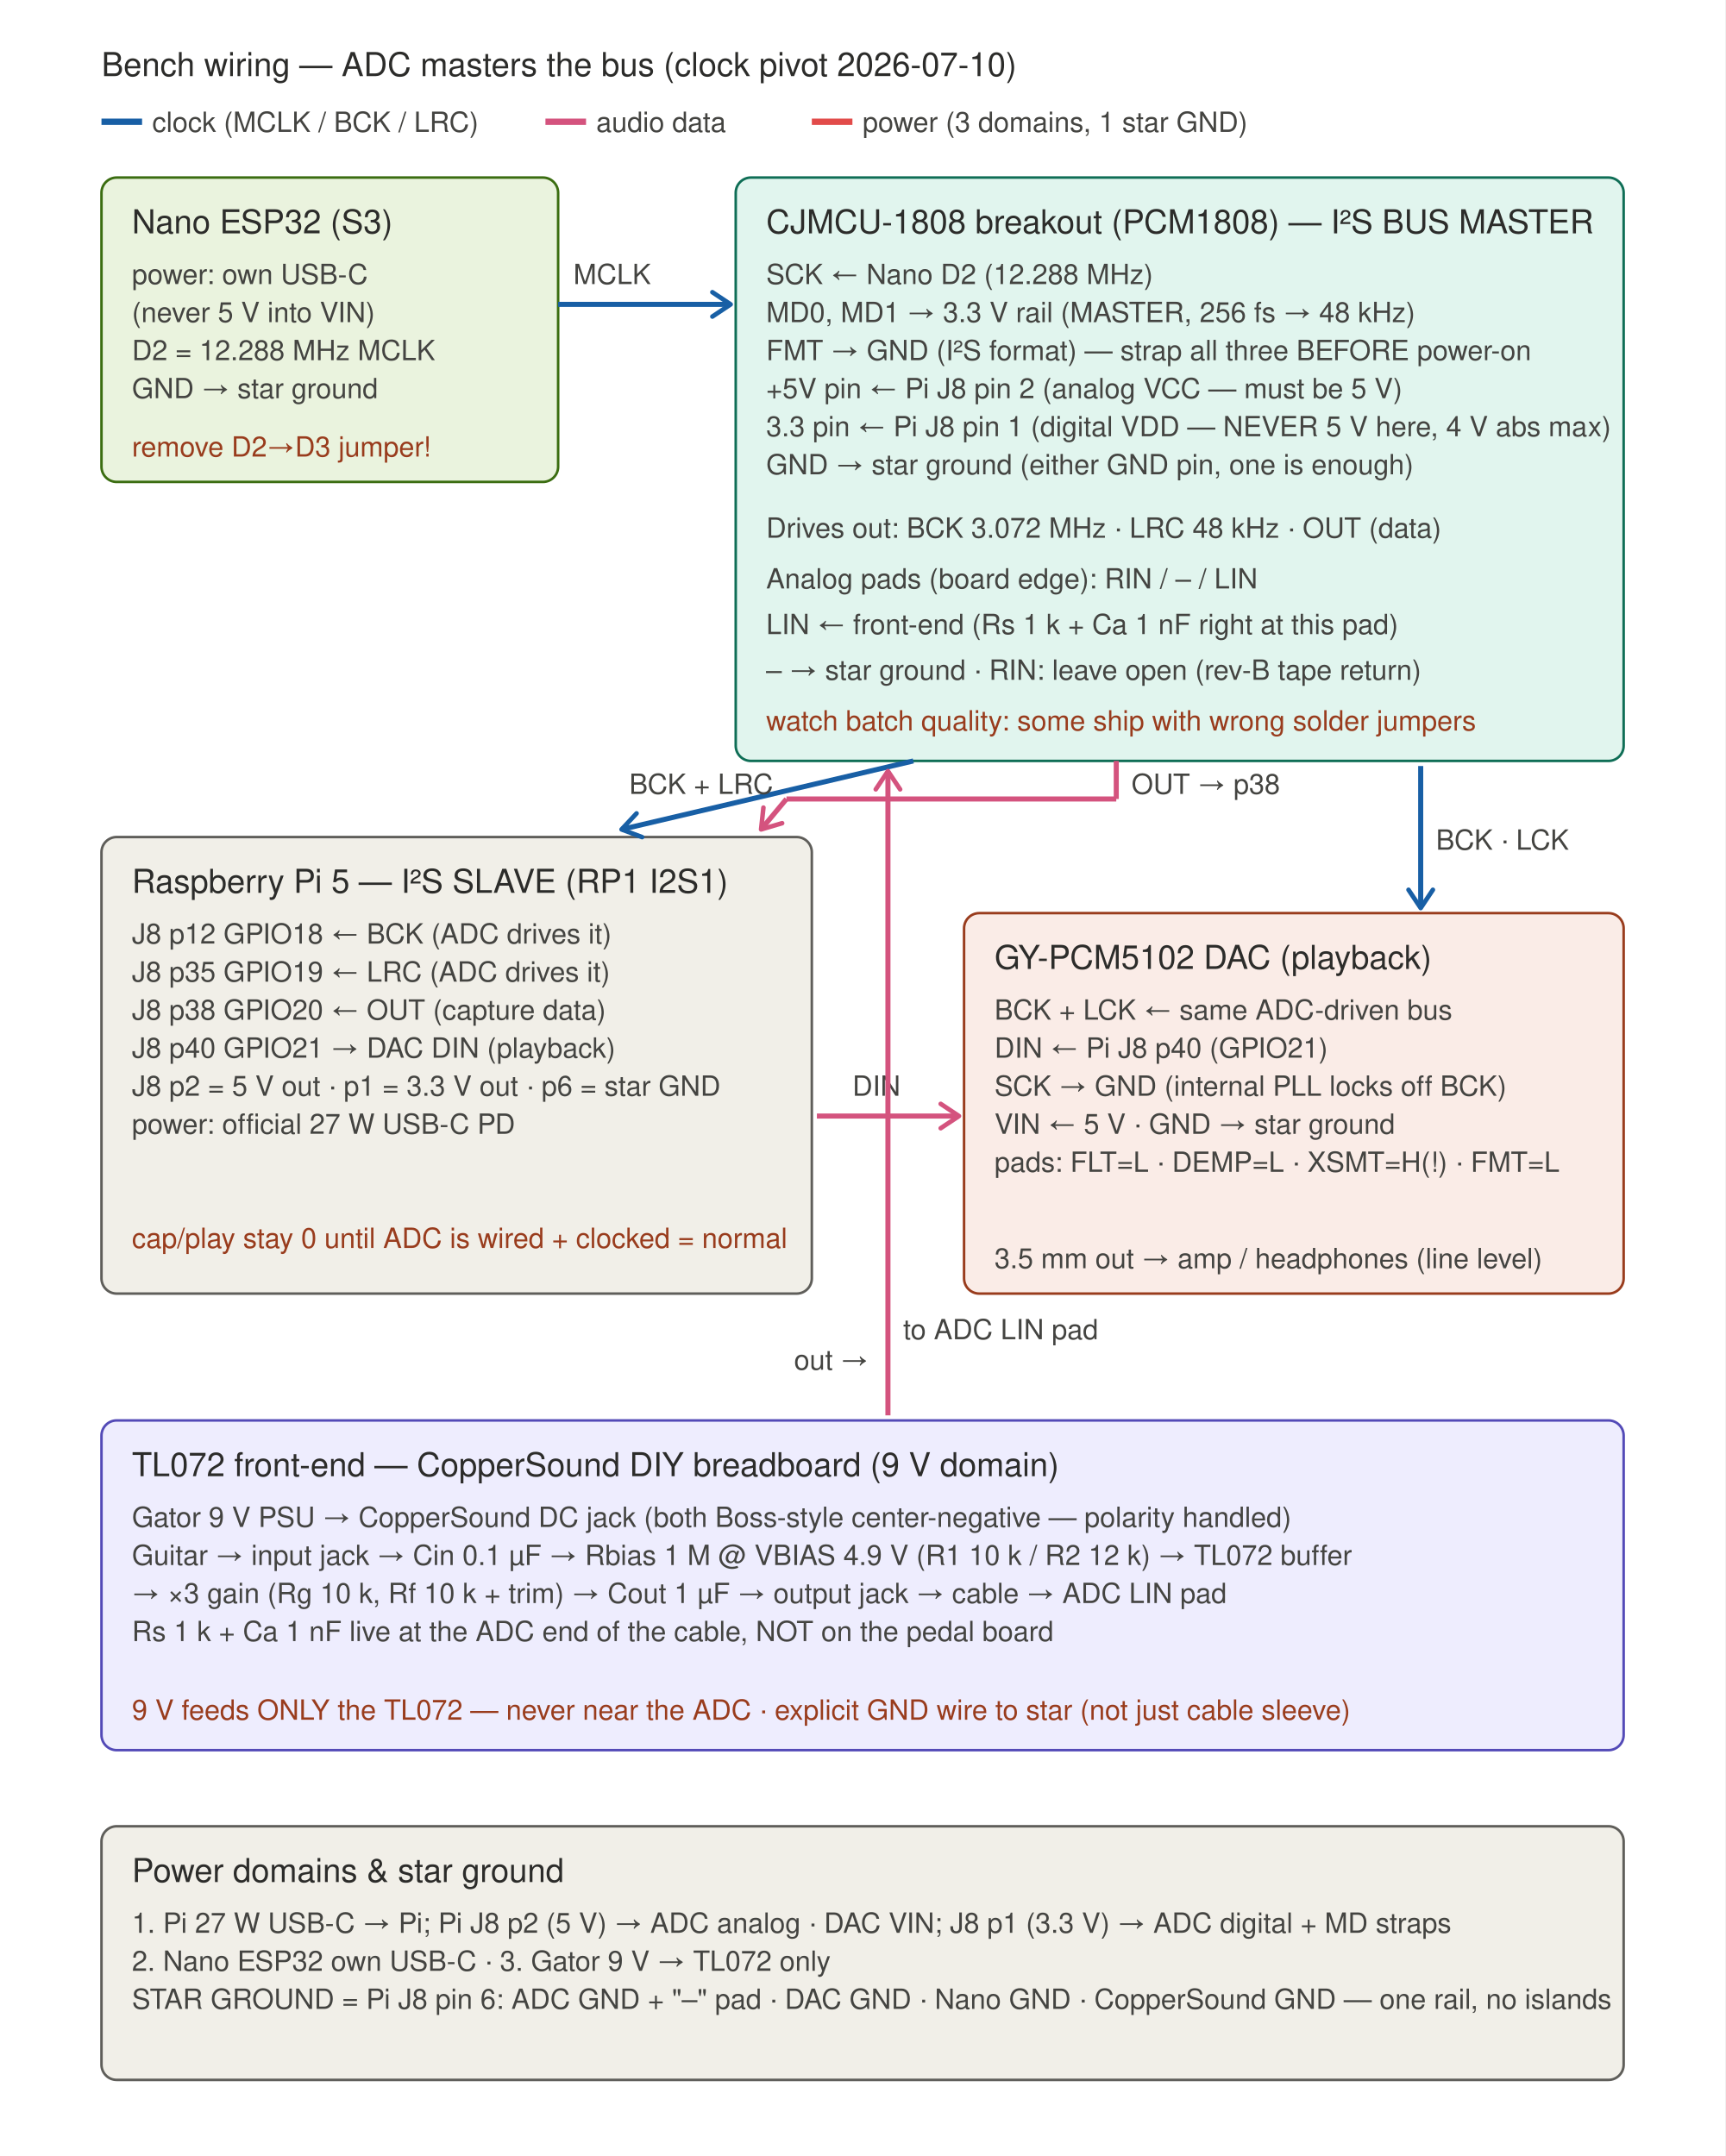
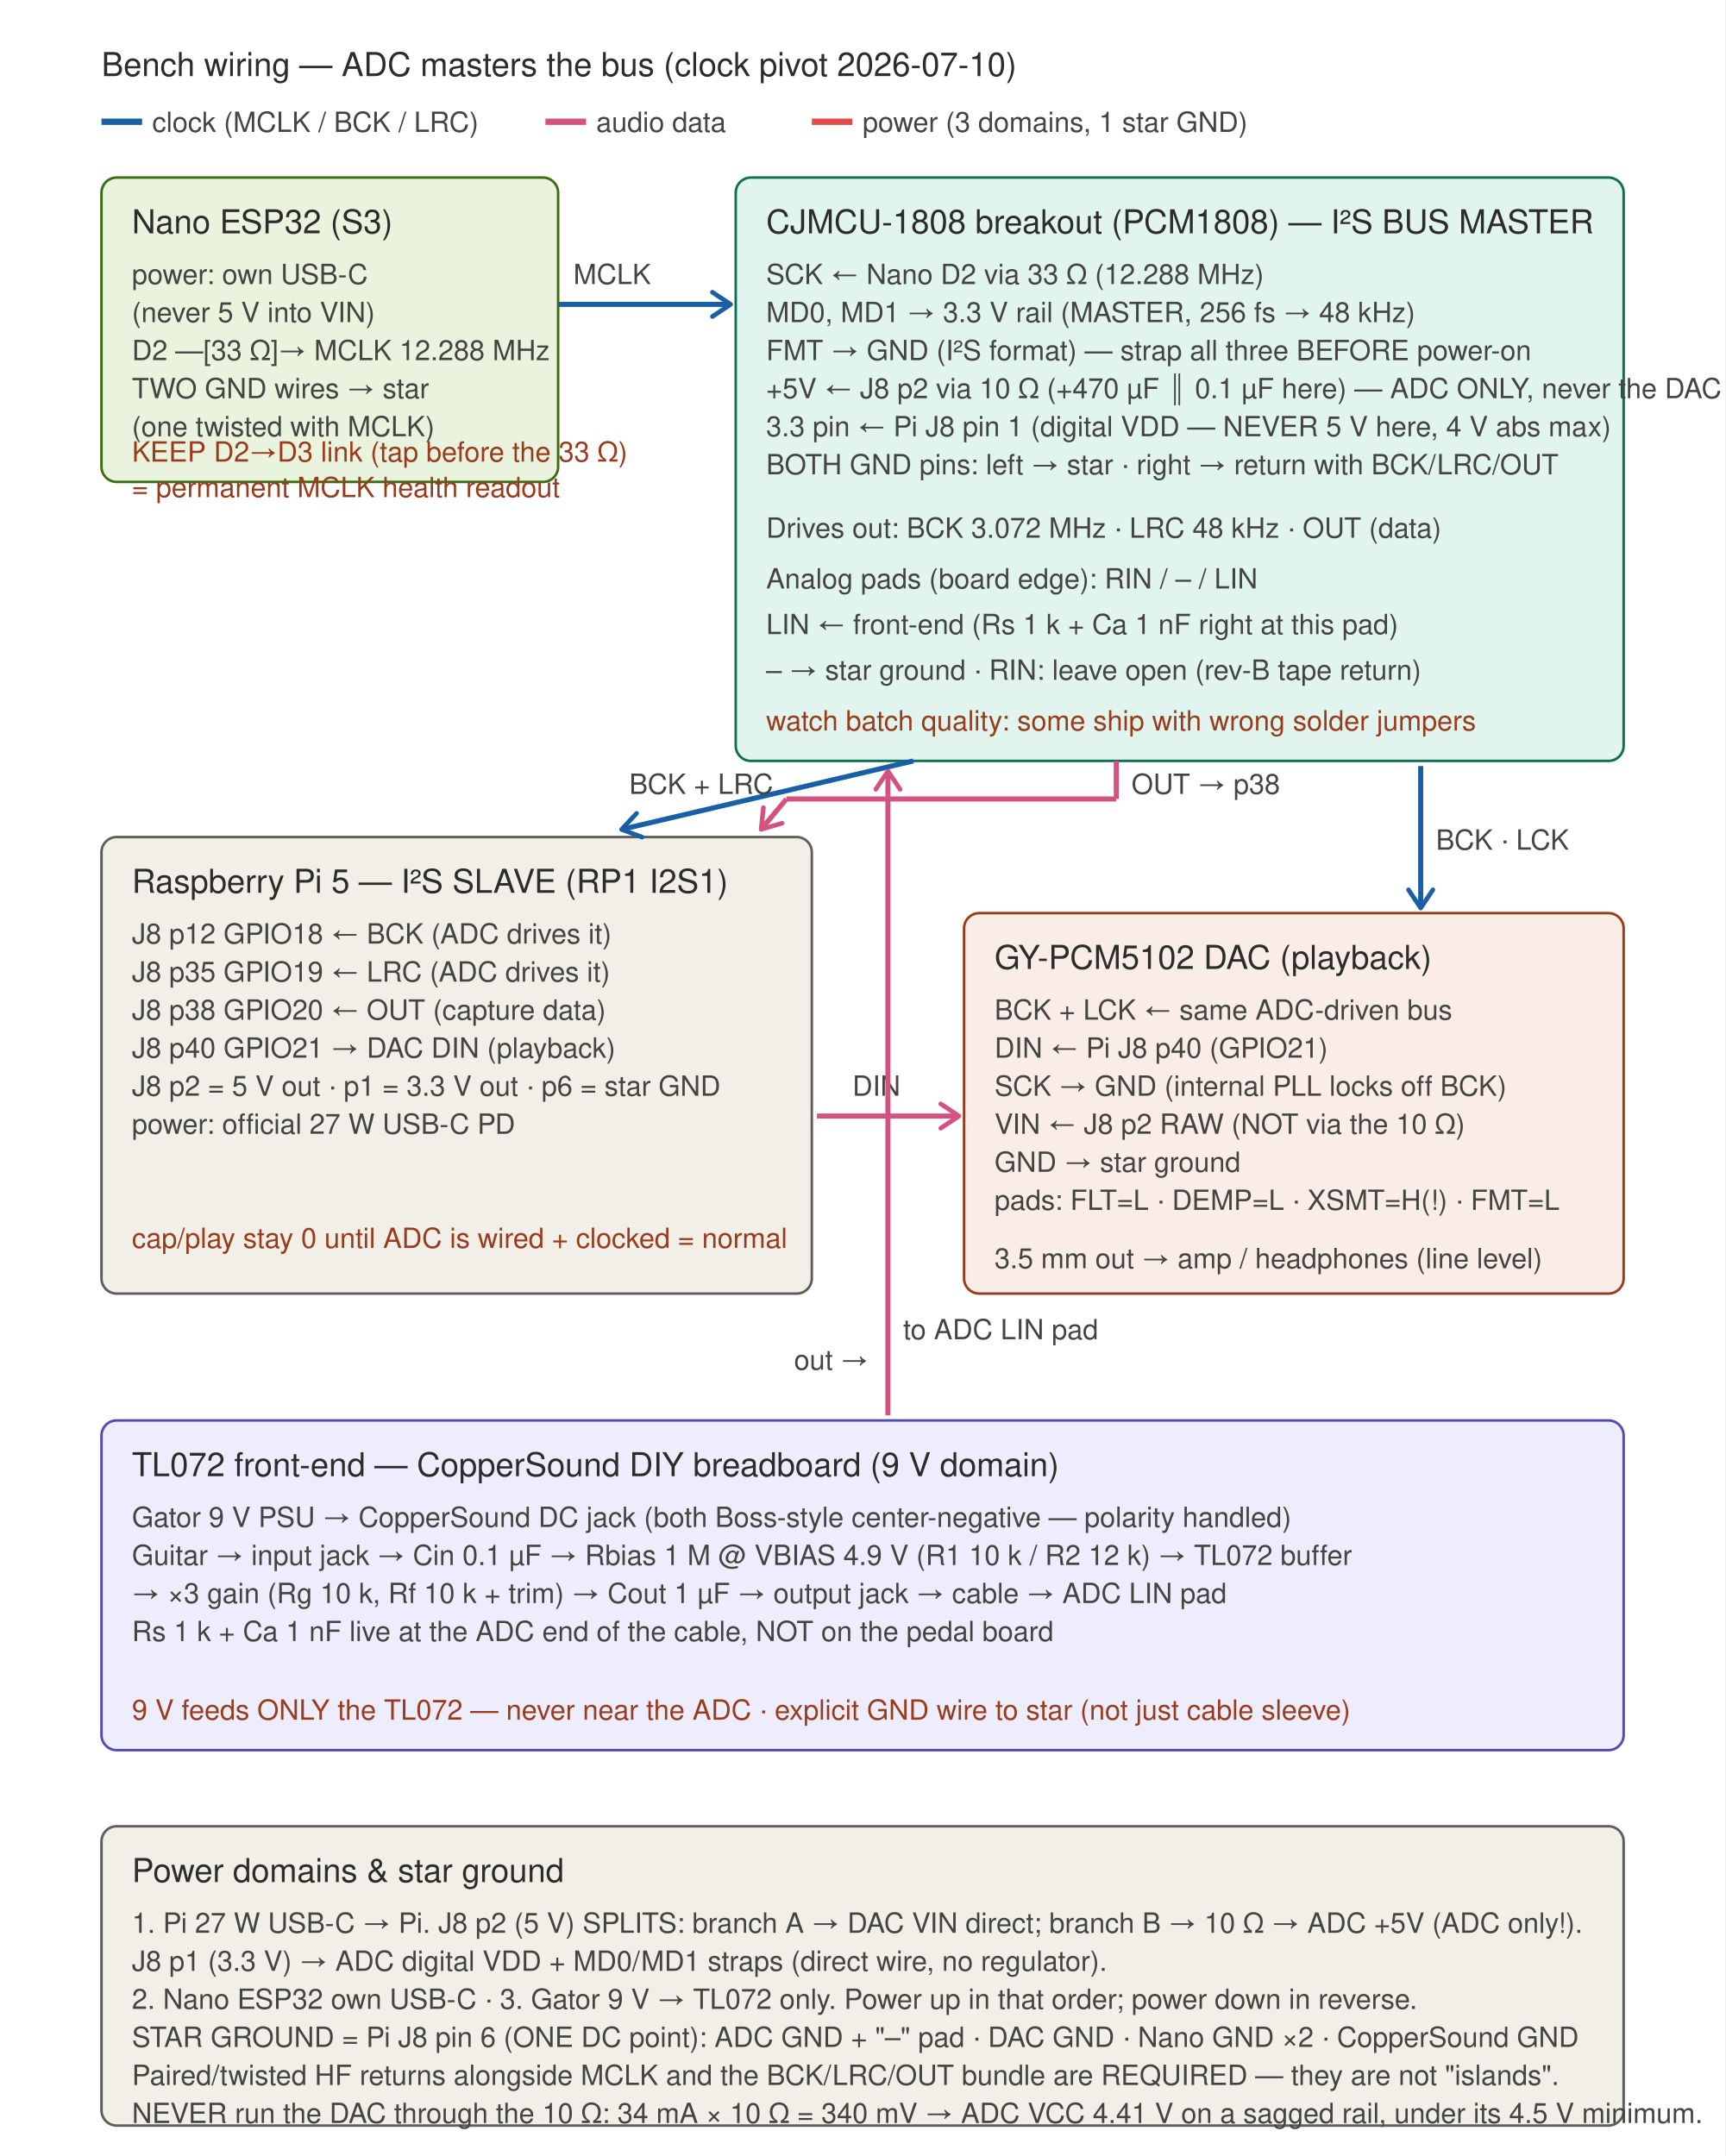
<svg xmlns="http://www.w3.org/2000/svg" width="100%" viewBox="0 0 680 850" role="img">
  <style>
text{font-family:-apple-system,Helvetica,Arial,sans-serif;fill:#2C2C2A}
.t{font-size:13px;font-weight:500}.ts{font-size:11px;fill:#444441}.acc{font-size:11px;font-weight:500;fill:#993C1D}
.gray{fill:#F1EFE8;stroke:#5F5E5A;stroke-width:1}.teal{fill:#E1F5EE;stroke:#0F6E56;stroke-width:1}
.coral{fill:#FAECE7;stroke:#993C1D;stroke-width:1}.purple{fill:#EEEDFE;stroke:#534AB7;stroke-width:1}
.green{fill:#EAF3DE;stroke:#3B6D11;stroke-width:1}
.w{stroke-width:2;fill:none}
</style>
  <defs>
    <marker id="ar" viewBox="0 0 10 10" refX="8" refY="5" markerWidth="6" markerHeight="6" orient="auto-start-reverse">
      <path d="M2 1L8 5L2 9" fill="none" stroke="context-stroke" stroke-width="1.5" stroke-linecap="round" stroke-linejoin="round" />
    </marker>
  </defs>
  <rect x="0" y="0" width="680" height="850" fill="#FFFFFF" />
  <text class="t" x="40" y="30">Bench wiring — ADC masters the bus (clock pivot 2026-07-10)</text>
  <line x1="40" y1="48" x2="56" y2="48" stroke="#185FA5" stroke-width="2.5" />
  <text class="ts" x="60" y="52">clock (MCLK / BCK / LRC)</text>
  <line x1="215" y1="48" x2="231" y2="48" stroke="#D4537E" stroke-width="2.5" />
  <text class="ts" x="235" y="52">audio data</text>
  <line x1="320" y1="48" x2="336" y2="48" stroke="#E24B4A" stroke-width="2.5" />
  <text class="ts" x="340" y="52">power (3 domains, 1 star GND)</text>
  <g class="green">
    <rect x="40" y="70" width="180" height="120" rx="6" />
  </g>
  <text class="t" x="52" y="92">Nano ESP32 (S3)</text>
  <text class="ts" x="52" y="112">power: own USB-C<tspan x="52" dy="15">(never 5 V into VIN)</tspan>
-     <tspan x="52" dy="15">D2 = 12.288 MHz MCLK</tspan>
-     <tspan x="52" dy="15">GND → star ground</tspan>
+     <tspan x="52" dy="15">D2 —[33 Ω]→ MCLK 12.288 MHz</tspan>
+     <tspan x="52" dy="15">TWO GND wires → star</tspan>
+     <tspan x="52" dy="15">(one twisted with MCLK)</tspan>
  </text>
-   <text class="acc" x="52" y="180">remove D2→D3 jumper!</text>
+   <text class="acc" x="52" y="182">KEEP D2→D3 link (tap before the 33 Ω)<tspan x="52" dy="14">= permanent MCLK health readout</tspan>
+   </text>
  <g class="teal">
    <rect x="290" y="70" width="350" height="230" rx="6" />
  </g>
  <text class="t" x="302" y="92">CJMCU-1808 breakout (PCM1808) — I²S BUS MASTER</text>
-   <text class="ts" x="302" y="112">SCK ← Nano D2 (12.288 MHz)<tspan x="302" dy="15">MD0, MD1 → 3.3 V rail  (MASTER, 256 fs → 48 kHz)</tspan>
+   <text class="ts" x="302" y="112">SCK ← Nano D2 via 33 Ω (12.288 MHz)<tspan x="302" dy="15">MD0, MD1 → 3.3 V rail  (MASTER, 256 fs → 48 kHz)</tspan>
    <tspan x="302" dy="15">FMT → GND  (I²S format) — strap all three BEFORE power-on</tspan>
-     <tspan x="302" dy="15">+5V pin ← Pi J8 pin 2 (analog VCC — must be 5 V)</tspan>
+     <tspan x="302" dy="15">+5V ← J8 p2 via 10 Ω (+470 µF ∥ 0.1 µF here) — ADC ONLY, never the DAC</tspan>
    <tspan x="302" dy="15">3.3 pin ← Pi J8 pin 1 (digital VDD — NEVER 5 V here, 4 V abs max)</tspan>
-     <tspan x="302" dy="15">GND → star ground (either GND pin, one is enough)</tspan>
+     <tspan x="302" dy="15">BOTH GND pins: left → star · right → return with BCK/LRC/OUT</tspan>
  </text>
  <text class="ts" x="302" y="212">Drives out:  BCK 3.072 MHz · LRC 48 kHz · OUT (data)</text>
  <text class="ts" x="302" y="232">Analog pads (board edge):  RIN / – / LIN</text>
  <text class="ts" x="302" y="250">  LIN ← front-end (Rs 1 k + Ca 1 nF right at this pad)</text>
  <text class="ts" x="302" y="268">  – → star ground  ·  RIN: leave open (rev-B tape return)</text>
  <text class="acc" x="302" y="288">watch batch quality: some ship with wrong solder jumpers</text>
  <line class="w" x1="220" y1="120" x2="288" y2="120" stroke="#185FA5" marker-end="url(#ar)" />
  <text class="ts" x="226" y="112">MCLK</text>
  <g class="gray">
    <rect x="40" y="330" width="280" height="180" rx="6" />
  </g>
  <text class="t" x="52" y="352">Raspberry Pi 5 — I²S SLAVE (RP1 I2S1)</text>
  <text class="ts" x="52" y="372">J8 p12 GPIO18 ← BCK (ADC drives it)<tspan x="52" dy="15">J8 p35 GPIO19 ← LRC (ADC drives it)</tspan>
    <tspan x="52" dy="15">J8 p38 GPIO20 ← OUT (capture data)</tspan>
    <tspan x="52" dy="15">J8 p40 GPIO21 → DAC DIN (playback)</tspan>
    <tspan x="52" dy="15">J8 p2 = 5 V out · p1 = 3.3 V out · p6 = star GND</tspan>
    <tspan x="52" dy="15">power: official 27 W USB-C PD</tspan>
  </text>
  <text class="acc" x="52" y="492">cap/play stay 0 until ADC is wired + clocked = normal</text>
  <line class="w" x1="360" y1="300" x2="245" y2="327" stroke="#185FA5" marker-end="url(#ar)" />
  <text class="ts" x="248" y="313">BCK + LRC</text>
  <line class="w" x1="440" y1="300" x2="440" y2="315" stroke="#D4537E" />
  <line class="w" x1="440" y1="315" x2="310" y2="315" stroke="#D4537E" />
  <line class="w" x1="310" y1="315" x2="300" y2="327" stroke="#D4537E" marker-end="url(#ar)" />
  <text class="ts" x="446" y="313">OUT → p38</text>
  <g class="coral">
    <rect x="380" y="360" width="260" height="150" rx="6" />
  </g>
  <text class="t" x="392" y="382">GY-PCM5102 DAC (playback)</text>
  <text class="ts" x="392" y="402">BCK + LCK ← same ADC-driven bus<tspan x="392" dy="15">DIN ← Pi J8 p40 (GPIO21)</tspan>
    <tspan x="392" dy="15">SCK → GND (internal PLL locks off BCK)</tspan>
-     <tspan x="392" dy="15">VIN ← 5 V · GND → star ground</tspan>
+     <tspan x="392" dy="15">VIN ← J8 p2 RAW (NOT via the 10 Ω)</tspan>
+     <tspan x="392" dy="15">GND → star ground</tspan>
    <tspan x="392" dy="15">pads: FLT=L · DEMP=L · XSMT=H(!) · FMT=L</tspan>
  </text>
  <text class="ts" x="392" y="500">3.5 mm out → amp / headphones (line level)</text>
  <line class="w" x1="560" y1="302" x2="560" y2="358" stroke="#185FA5" marker-end="url(#ar)" />
  <text class="ts" x="566" y="335">BCK · LCK</text>
  <line class="w" x1="322" y1="440" x2="378" y2="440" stroke="#D4537E" marker-end="url(#ar)" />
  <text class="ts" x="336" y="432">DIN</text>
  <g class="purple">
    <rect x="40" y="560" width="600" height="130" rx="6" />
  </g>
  <text class="t" x="52" y="582">TL072 front-end — CopperSound DIY breadboard (9 V domain)</text>
  <text class="ts" x="52" y="602">Gator 9 V PSU → CopperSound DC jack (both Boss-style center-negative — polarity handled)<tspan x="52" dy="15">Guitar → input jack → Cin 0.1 µF → Rbias 1 M @ VBIAS 4.9 V (R1 10 k / R2 12 k) → TL072 buffer</tspan>
    <tspan x="52" dy="15">→ ×3 gain (Rg 10 k, Rf 10 k + trim) → Cout 1 µF → output jack → cable → ADC LIN pad</tspan>
    <tspan x="52" dy="15">Rs 1 k + Ca 1 nF live at the ADC end of the cable, NOT on the pedal board</tspan>
  </text>
  <text class="acc" x="52" y="678">9 V feeds ONLY the TL072 — never near the ADC · explicit GND wire to star (not just cable sleeve)</text>
  <line class="w" x1="350" y1="558" x2="350" y2="304" stroke="#D4537E" marker-end="url(#ar)" />
  <text class="ts" x="313" y="540">out →</text>
  <text class="ts" x="356" y="528">to ADC LIN pad</text>
  <g class="gray">
-     <rect x="40" y="720" width="600" height="100" rx="6" />
+     <rect x="40" y="720" width="600" height="118" rx="6" />
  </g>
  <text class="t" x="52" y="742">Power domains &amp; star ground</text>
-   <text class="ts" x="52" y="762">1. Pi 27 W USB-C → Pi; Pi J8 p2 (5 V) → ADC analog · DAC VIN;  J8 p1 (3.3 V) → ADC digital + MD straps<tspan x="52" dy="15">2. Nano ESP32 own USB-C   ·   3. Gator 9 V → TL072 only</tspan>
-     <tspan x="52" dy="15">STAR GROUND = Pi J8 pin 6: ADC GND + "–" pad · DAC GND · Nano GND · CopperSound GND — one rail, no islands</tspan>
+   <text class="ts" x="52" y="762">1. Pi 27 W USB-C → Pi.  J8 p2 (5 V) SPLITS: branch A → DAC VIN direct;  branch B → 10 Ω → ADC +5V (ADC only!).<tspan x="52" dy="15">   J8 p1 (3.3 V) → ADC digital VDD + MD0/MD1 straps (direct wire, no regulator).</tspan>
+     <tspan x="52" dy="15">2. Nano ESP32 own USB-C   ·   3. Gator 9 V → TL072 only.  Power up in that order; power down in reverse.</tspan>
+     <tspan x="52" dy="15">STAR GROUND = Pi J8 pin 6 (ONE DC point): ADC GND + "–" pad · DAC GND · Nano GND ×2 · CopperSound GND</tspan>
+     <tspan x="52" dy="15">Paired/twisted HF returns alongside MCLK and the BCK/LRC/OUT bundle are REQUIRED — they are not "islands".</tspan>
+     <tspan x="52" dy="15">NEVER run the DAC through the 10 Ω: 34 mA × 10 Ω = 340 mV → ADC VCC 4.41 V on a sagged rail, under its 4.5 V minimum.</tspan>
  </text>
</svg>
